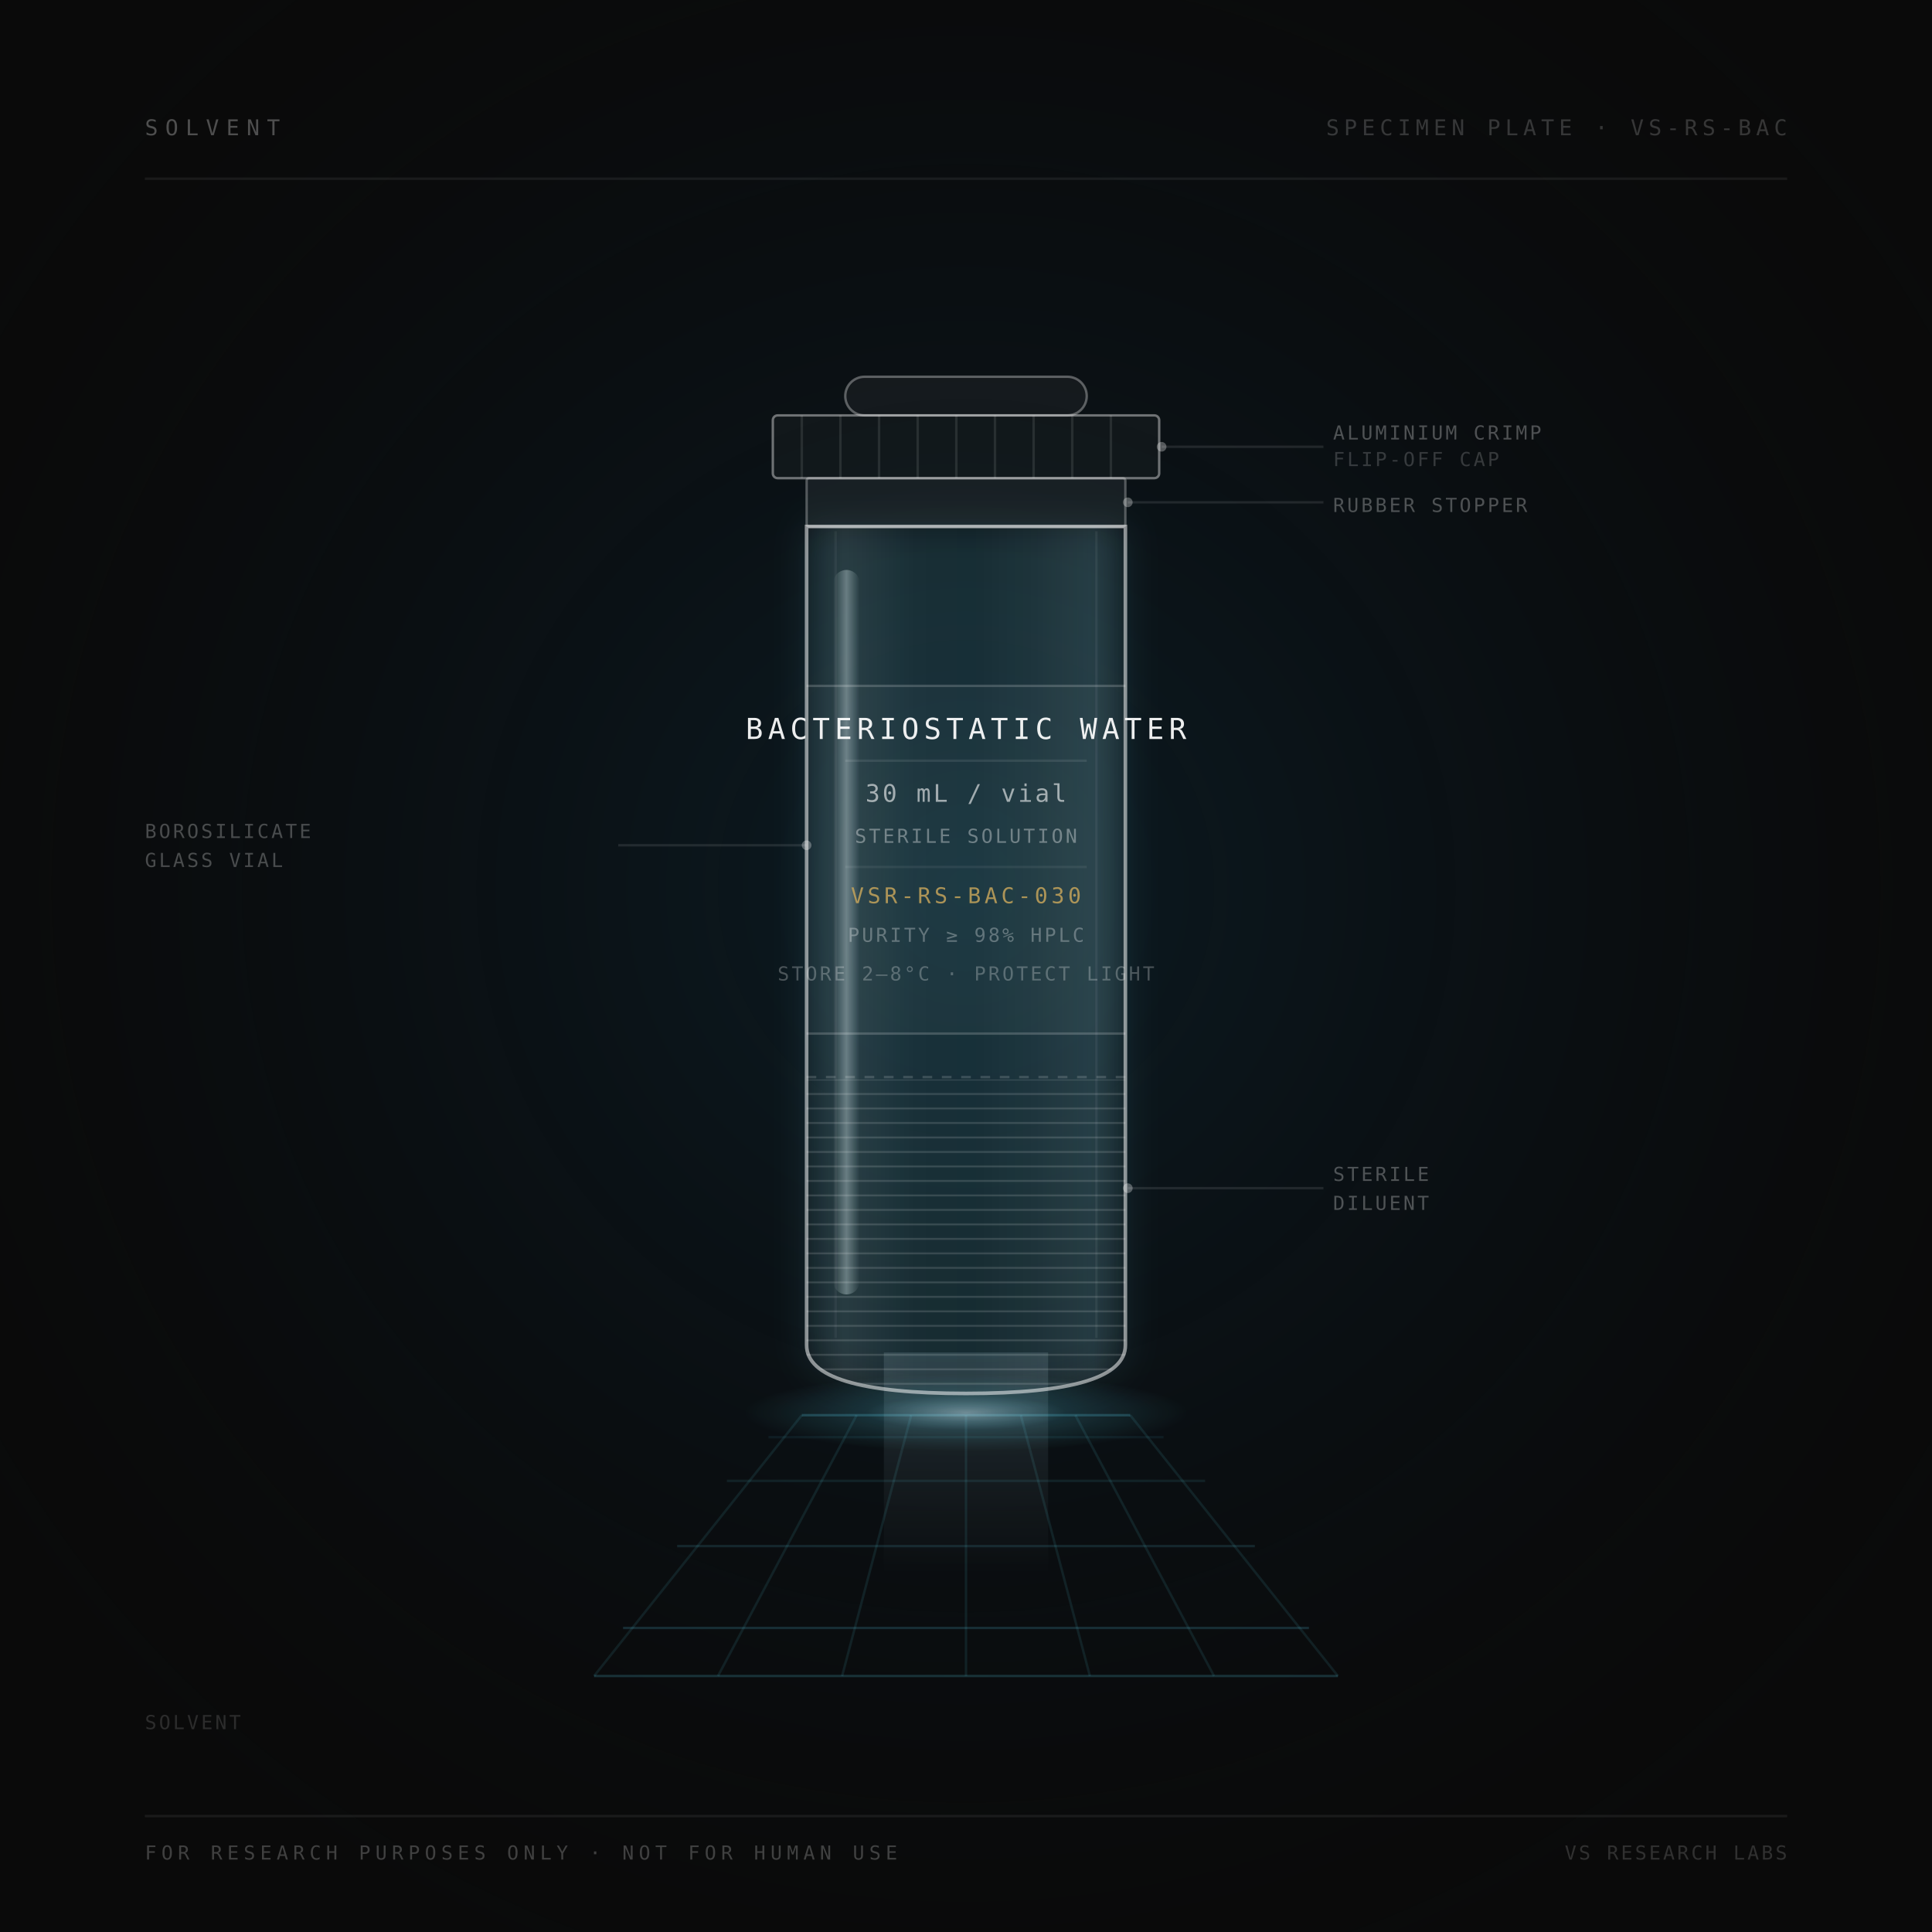
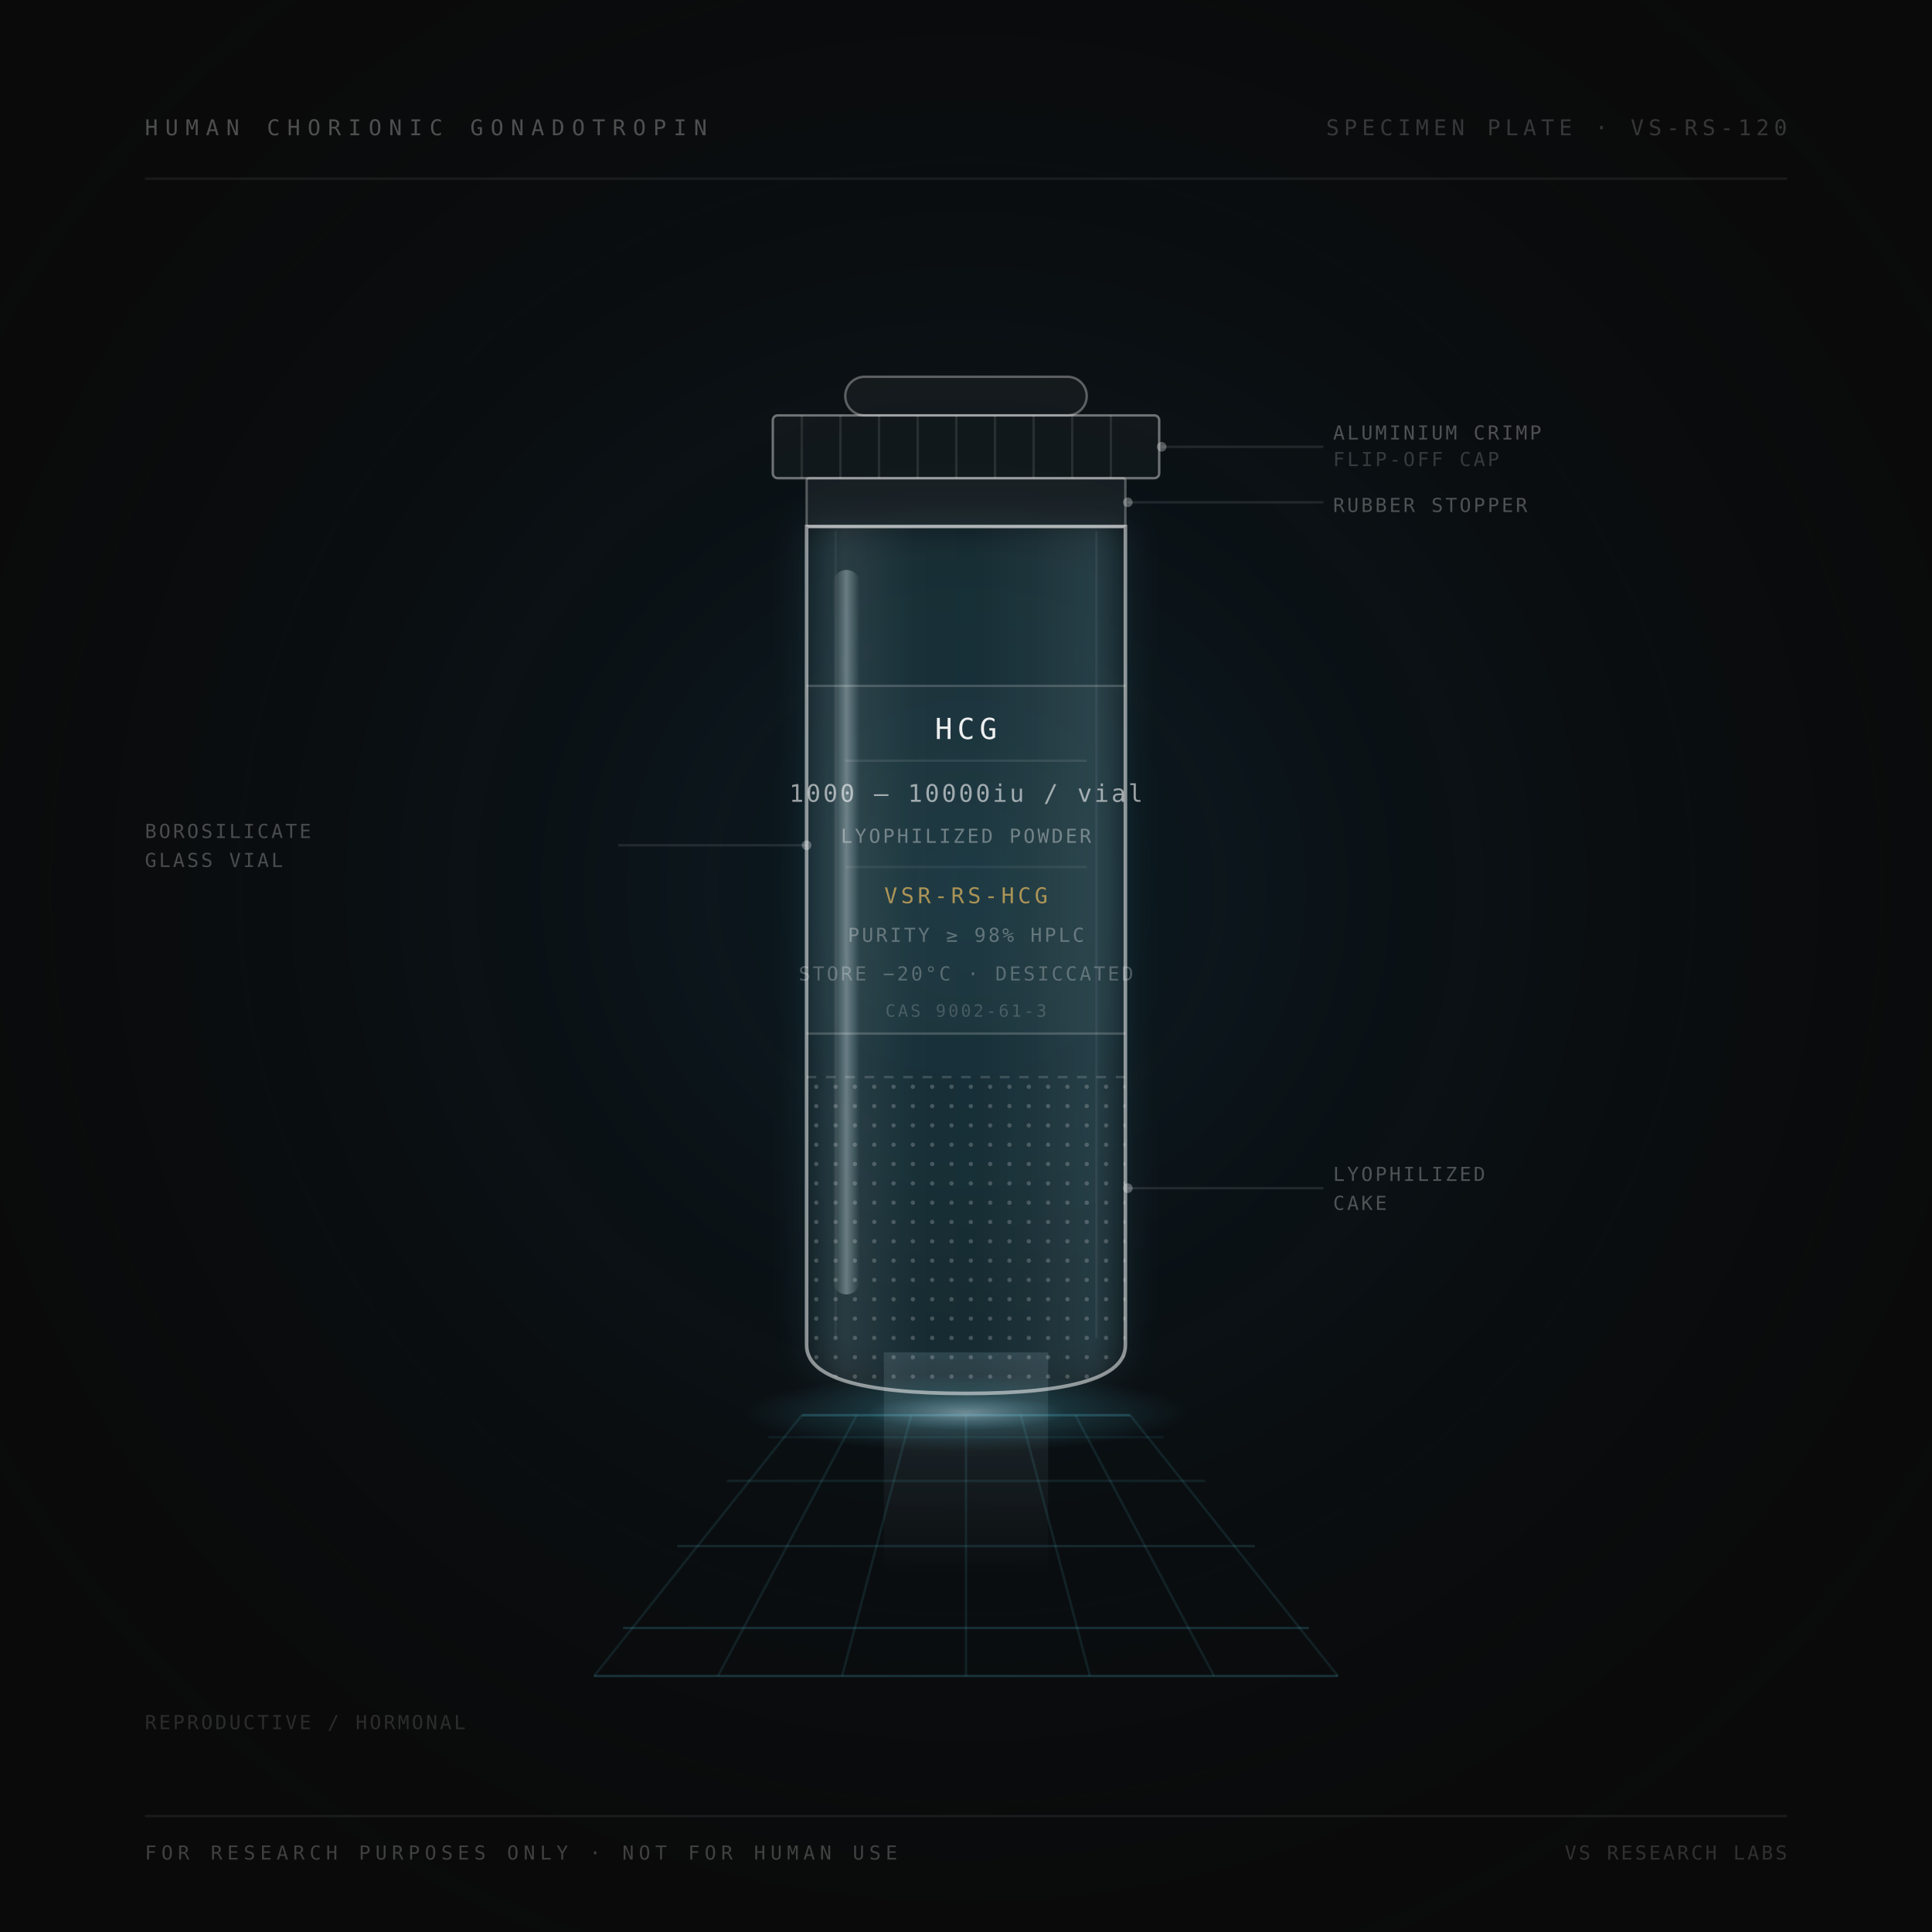
<svg xmlns="http://www.w3.org/2000/svg" viewBox="0 0 800 800">
  <defs>
-     <pattern id="liqLines" width="8" height="6" patternUnits="userSpaceOnUse">
-       <line x1="0" y1="3" x2="8" y2="3" stroke="rgba(255,255,255,0.14)" stroke-width="0.8" />
+     <pattern id="lyoDots" width="8" height="8" patternUnits="userSpaceOnUse">
+       <circle cx="2" cy="2" r="0.9" fill="rgba(255,255,255,0.2)" />
    </pattern>
    <clipPath id="vialFill">
      <path d="M333 446 L333 557 Q333 576 400 576 Q467 576 467 557 L467 446 Z" />
    </clipPath>
    <radialGradient id="bgDepth" cx="0.5" cy="0.46" r="0.62">
      <stop offset="0" stop-color="#0e2a38" stop-opacity="0.55" />
      <stop offset="0.55" stop-color="#0a1822" stop-opacity="0.28" />
      <stop offset="1" stop-color="#0a0a0a" stop-opacity="0" />
    </radialGradient>
    <radialGradient id="floorPool" cx="0.5" cy="0.5" r="0.5">
      <stop offset="0" stop-color="#bfeffd" stop-opacity="0.5" />
      <stop offset="0.45" stop-color="#5EDDF6" stop-opacity="0.16" />
      <stop offset="1" stop-color="#5EDDF6" stop-opacity="0" />
    </radialGradient>
    <linearGradient id="glassBody" x1="0" y1="0" x2="1" y2="0">
      <stop offset="0" stop-color="#ffffff" stop-opacity="0.02" />
      <stop offset="0.12" stop-color="#ffffff" stop-opacity="0.085" />
      <stop offset="0.34" stop-color="#ffffff" stop-opacity="0.015" />
      <stop offset="0.52" stop-color="#ffffff" stop-opacity="0.008" />
      <stop offset="0.72" stop-color="#ffffff" stop-opacity="0.04" />
      <stop offset="0.9" stop-color="#cdeefb" stop-opacity="0.09" />
      <stop offset="1" stop-color="#ffffff" stop-opacity="0.02" />
    </linearGradient>
    <linearGradient id="spec" x1="0" y1="0" x2="1" y2="0">
      <stop offset="0" stop-color="#eafdff" stop-opacity="0" />
      <stop offset="0.5" stop-color="#eafdff" stop-opacity="0.55" />
      <stop offset="1" stop-color="#eafdff" stop-opacity="0" />
    </linearGradient>
    <linearGradient id="reflFade" x1="0" y1="0" x2="0" y2="1">
      <stop offset="0" stop-color="#cdeefb" stop-opacity="0.13" />
      <stop offset="1" stop-color="#cdeefb" stop-opacity="0" />
    </linearGradient>
    <filter id="vglow" x="-60%" y="-60%" width="220%" height="220%">
      <feGaussianBlur stdDeviation="7" />
    </filter>
  </defs>
  <rect width="800" height="800" fill="#0a0a0a" />
  <rect width="800" height="800" fill="url(#bgDepth)" />
  <line x1="60" y1="74" x2="740" y2="74" stroke="rgba(255,255,255,0.07)" stroke-width="1" />
-   <text x="60" y="56" font-family="monospace" font-size="9" fill="rgba(255,255,255,0.28)" letter-spacing="3">SOLVENT</text>
-   <text x="740" y="56" font-family="monospace" font-size="9" fill="rgba(255,255,255,0.18)" letter-spacing="2" text-anchor="end">SPECIMEN PLATE · VS-RS-BAC</text>
+   <text x="60" y="56" font-family="monospace" font-size="9" fill="rgba(255,255,255,0.28)" letter-spacing="3">HUMAN CHORIONIC GONADOTROPIN</text>
+   <text x="740" y="56" font-family="monospace" font-size="9" fill="rgba(255,255,255,0.18)" letter-spacing="2" text-anchor="end">SPECIMEN PLATE · VS-RS-120</text>
  <g class="pad">
    <line x1="332" y1="586" x2="468" y2="586" stroke="#5EDDF6" stroke-opacity="0.22" stroke-width="1" />
    <line x1="332.0" y1="586" x2="246.0" y2="694" stroke="#5EDDF6" stroke-opacity="0.10" stroke-width="1" />
    <line x1="354.7" y1="586" x2="297.3" y2="694" stroke="#5EDDF6" stroke-opacity="0.10" stroke-width="1" />
    <line x1="377.3" y1="586" x2="348.7" y2="694" stroke="#5EDDF6" stroke-opacity="0.10" stroke-width="1" />
    <line x1="400.0" y1="586" x2="400.0" y2="694" stroke="#5EDDF6" stroke-opacity="0.10" stroke-width="1" />
    <line x1="422.7" y1="586" x2="451.3" y2="694" stroke="#5EDDF6" stroke-opacity="0.10" stroke-width="1" />
    <line x1="445.3" y1="586" x2="502.7" y2="694" stroke="#5EDDF6" stroke-opacity="0.10" stroke-width="1" />
    <line x1="468.0" y1="586" x2="554.0" y2="694" stroke="#5EDDF6" stroke-opacity="0.10" stroke-width="1" />
    <line x1="318.2" y1="595.1" x2="481.8" y2="595.1" stroke="#5EDDF6" stroke-opacity="0.071" stroke-width="1" />
    <line x1="301.0" y1="613.2" x2="499.0" y2="613.2" stroke="#5EDDF6" stroke-opacity="0.097" stroke-width="1" />
    <line x1="280.4" y1="640.2" x2="519.6" y2="640.2" stroke="#5EDDF6" stroke-opacity="0.128" stroke-width="1" />
    <line x1="258.0" y1="674.1" x2="542.0" y2="674.1" stroke="#5EDDF6" stroke-opacity="0.162" stroke-width="1" />
    <line x1="246.0" y1="694.0" x2="554.0" y2="694.0" stroke="#5EDDF6" stroke-opacity="0.180" stroke-width="1" />
  </g>
  <path d="M334 218 L334 557 Q334 577 400 577 Q466 577 466 557 L466 218 Z" fill="#5EDDF6" opacity="0.12" filter="url(#vglow)" />
  <ellipse cx="400" cy="585" rx="92" ry="16" fill="url(#floorPool)" />
  <rect x="366" y="560" width="68" height="92" fill="url(#reflFade)" />
  <rect x="350" y="156" width="100" height="16" rx="8" fill="rgba(255,255,255,0.04)" stroke="rgba(255,255,255,0.32)" stroke-width="1" />
  <rect x="320" y="172" width="160" height="26" rx="2" fill="rgba(255,255,255,0.03)" stroke="rgba(255,255,255,0.4)" stroke-width="1" />
  <line x1="332" y1="172" x2="332" y2="198" stroke="rgba(255,255,255,0.1)" stroke-width="1" />
  <line x1="348" y1="172" x2="348" y2="198" stroke="rgba(255,255,255,0.1)" stroke-width="1" />
  <line x1="364" y1="172" x2="364" y2="198" stroke="rgba(255,255,255,0.1)" stroke-width="1" />
  <line x1="380" y1="172" x2="380" y2="198" stroke="rgba(255,255,255,0.1)" stroke-width="1" />
  <line x1="396" y1="172" x2="396" y2="198" stroke="rgba(255,255,255,0.1)" stroke-width="1" />
  <line x1="412" y1="172" x2="412" y2="198" stroke="rgba(255,255,255,0.1)" stroke-width="1" />
  <line x1="428" y1="172" x2="428" y2="198" stroke="rgba(255,255,255,0.1)" stroke-width="1" />
  <line x1="444" y1="172" x2="444" y2="198" stroke="rgba(255,255,255,0.1)" stroke-width="1" />
  <line x1="460" y1="172" x2="460" y2="198" stroke="rgba(255,255,255,0.1)" stroke-width="1" />
  <rect x="334" y="198" width="132" height="20" rx="1" fill="rgba(255,255,255,0.06)" stroke="rgba(255,255,255,0.28)" stroke-width="1" />
  <path d="M334 218 L334 557 Q334 577 400 577 Q466 577 466 557 L466 218 Z" fill="url(#glassBody)" stroke="rgba(255,255,255,0.52)" stroke-width="1.5" />
  <rect x="345" y="236" width="11" height="300" rx="5.5" fill="url(#spec)" opacity="0.6" />
  <line x1="346" y1="220" x2="346" y2="554" stroke="rgba(255,255,255,0.05)" stroke-width="1" />
  <line x1="454" y1="220" x2="454" y2="554" stroke="rgba(255,255,255,0.06)" stroke-width="1" />
  <line x1="334" y1="446" x2="466" y2="446" stroke="rgba(255,255,255,0.16)" stroke-width="1" stroke-dasharray="4,4" />
-   <rect x="334" y="447" width="132" height="128" fill="url(#liqLines)" clip-path="url(#vialFill)" />
+   <rect x="334" y="447" width="132" height="128" fill="url(#lyoDots)" clip-path="url(#vialFill)" />
  <rect x="334" y="284" width="132" height="144" fill="rgba(255,255,255,0.025)" />
  <line x1="334" y1="284" x2="466" y2="284" stroke="rgba(255,255,255,0.18)" stroke-width="1" />
  <line x1="334" y1="428" x2="466" y2="428" stroke="rgba(255,255,255,0.18)" stroke-width="1" />
-   <text x="400" y="306" font-family="monospace" font-size="12" font-weight="500" fill="rgba(255,255,255,0.92)" letter-spacing="2" text-anchor="middle">BACTERIOSTATIC WATER</text>
+   <text x="400" y="306" font-family="monospace" font-size="12" font-weight="500" fill="rgba(255,255,255,0.92)" letter-spacing="2" text-anchor="middle">HCG</text>
  <line x1="350" y1="315" x2="450" y2="315" stroke="rgba(255,255,255,0.09)" stroke-width="1" />
-   <text x="400" y="332" font-family="monospace" font-size="10" fill="rgba(255,255,255,0.58)" letter-spacing="1" text-anchor="middle">30 mL / vial</text>
-   <text x="400" y="349" font-family="monospace" font-size="8" fill="rgba(255,255,255,0.36)" letter-spacing="1" text-anchor="middle">STERILE SOLUTION</text>
+   <text x="400" y="332" font-family="monospace" font-size="10" fill="rgba(255,255,255,0.58)" letter-spacing="1" text-anchor="middle">1000 – 10000iu / vial</text>
+   <text x="400" y="349" font-family="monospace" font-size="8" fill="rgba(255,255,255,0.36)" letter-spacing="1" text-anchor="middle">LYOPHILIZED POWDER</text>
  <line x1="350" y1="359" x2="450" y2="359" stroke="rgba(255,255,255,0.07)" stroke-width="1" />
-   <text x="400" y="374" font-family="monospace" font-size="9" fill="#C4A35A" letter-spacing="1.5" text-anchor="middle" opacity="0.85">VSR-RS-BAC-030</text>
+   <text x="400" y="374" font-family="monospace" font-size="9" fill="#C4A35A" letter-spacing="1.5" text-anchor="middle" opacity="0.85">VSR-RS-HCG</text>
  <text x="400" y="390" font-family="monospace" font-size="8" fill="rgba(255,255,255,0.3)" letter-spacing="1" text-anchor="middle">PURITY ≥ 98% HPLC</text>
-   <text x="400" y="406" font-family="monospace" font-size="8" fill="rgba(255,255,255,0.26)" letter-spacing="1" text-anchor="middle">STORE 2–8°C · PROTECT LIGHT</text>
+   <text x="400" y="406" font-family="monospace" font-size="8" fill="rgba(255,255,255,0.26)" letter-spacing="1" text-anchor="middle">STORE −20°C · DESICCATED</text>
+   <text x="400" y="421" font-family="monospace" font-size="7" fill="rgba(255,255,255,0.18)" letter-spacing="1" text-anchor="middle">CAS 9002-61-3</text>
  <line x1="481" y1="185" x2="548" y2="185" stroke="rgba(255,255,255,0.1)" stroke-width="1" />
  <circle cx="481" cy="185" r="2" fill="rgba(255,255,255,0.3)" />
  <text x="552" y="182" font-family="monospace" font-size="8" fill="rgba(255,255,255,0.28)" letter-spacing="1">ALUMINIUM CRIMP</text>
  <text x="552" y="193" font-family="monospace" font-size="8" fill="rgba(255,255,255,0.18)" letter-spacing="1">FLIP-OFF CAP</text>
  <line x1="467" y1="208" x2="548" y2="208" stroke="rgba(255,255,255,0.1)" stroke-width="1" />
  <circle cx="467" cy="208" r="2" fill="rgba(255,255,255,0.3)" />
  <text x="552" y="212" font-family="monospace" font-size="8" fill="rgba(255,255,255,0.28)" letter-spacing="1">RUBBER STOPPER</text>
  <line x1="467" y1="492" x2="548" y2="492" stroke="rgba(255,255,255,0.1)" stroke-width="1" />
  <circle cx="467" cy="492" r="2" fill="rgba(255,255,255,0.3)" />
-   <text x="552" y="489" font-family="monospace" font-size="8" fill="rgba(255,255,255,0.28)" letter-spacing="1">STERILE</text>
-   <text x="552" y="501" font-family="monospace" font-size="8" fill="rgba(255,255,255,0.28)" letter-spacing="1">DILUENT</text>
+   <text x="552" y="489" font-family="monospace" font-size="8" fill="rgba(255,255,255,0.28)" letter-spacing="1">LYOPHILIZED</text>
+   <text x="552" y="501" font-family="monospace" font-size="8" fill="rgba(255,255,255,0.28)" letter-spacing="1">CAKE</text>
  <line x1="334" y1="350" x2="256" y2="350" stroke="rgba(255,255,255,0.1)" stroke-width="1" />
  <circle cx="334" cy="350" r="2" fill="rgba(255,255,255,0.3)" />
  <text x="60" y="347" font-family="monospace" font-size="8" fill="rgba(255,255,255,0.26)" letter-spacing="1">BOROSILICATE</text>
  <text x="60" y="359" font-family="monospace" font-size="8" fill="rgba(255,255,255,0.26)" letter-spacing="1">GLASS VIAL</text>
-   <text x="60" y="716" font-family="monospace" font-size="8" fill="rgba(255,255,255,0.14)" letter-spacing="1">SOLVENT</text>
+   <text x="60" y="716" font-family="monospace" font-size="8" fill="rgba(255,255,255,0.14)" letter-spacing="1">REPRODUCTIVE / HORMONAL</text>
  <line x1="60" y1="752" x2="740" y2="752" stroke="rgba(255,255,255,0.07)" stroke-width="1" />
  <text x="60" y="770" font-family="monospace" font-size="8" fill="rgba(255,255,255,0.22)" letter-spacing="2">FOR RESEARCH PURPOSES ONLY · NOT FOR HUMAN USE</text>
  <text x="740" y="770" font-family="monospace" font-size="8" fill="rgba(255,255,255,0.16)" letter-spacing="1" text-anchor="end">VS RESEARCH LABS</text>
</svg>
